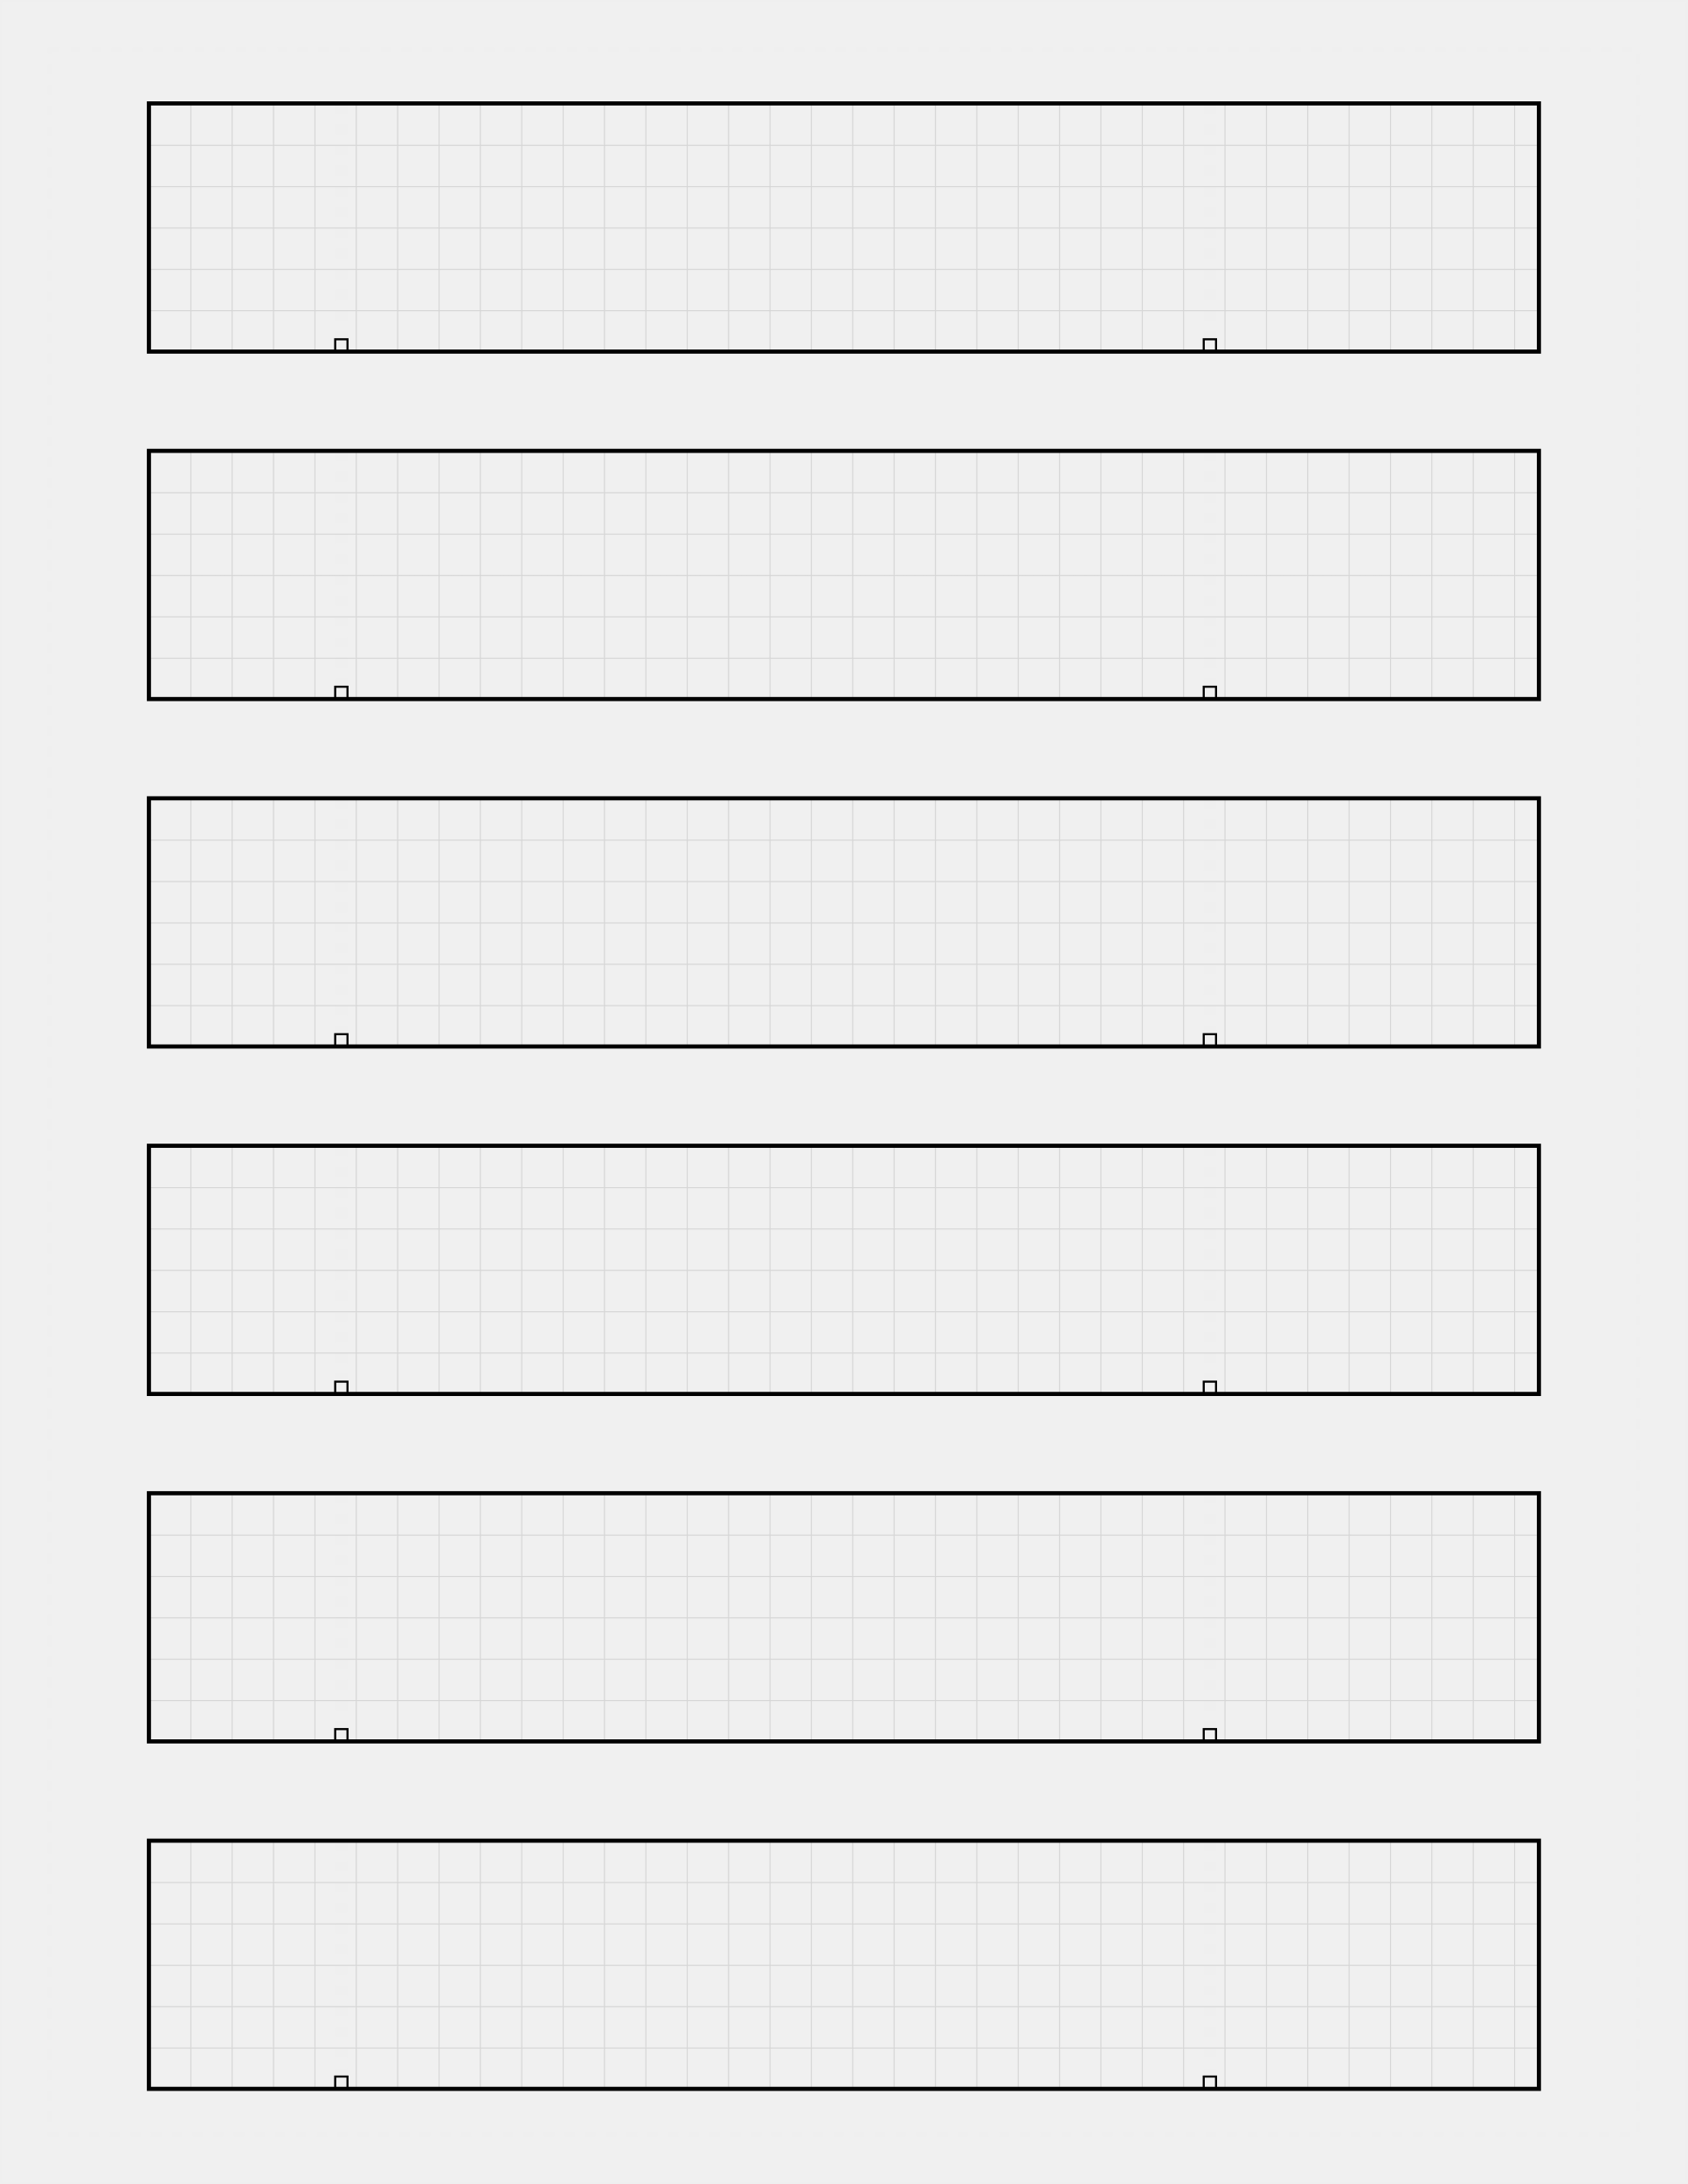
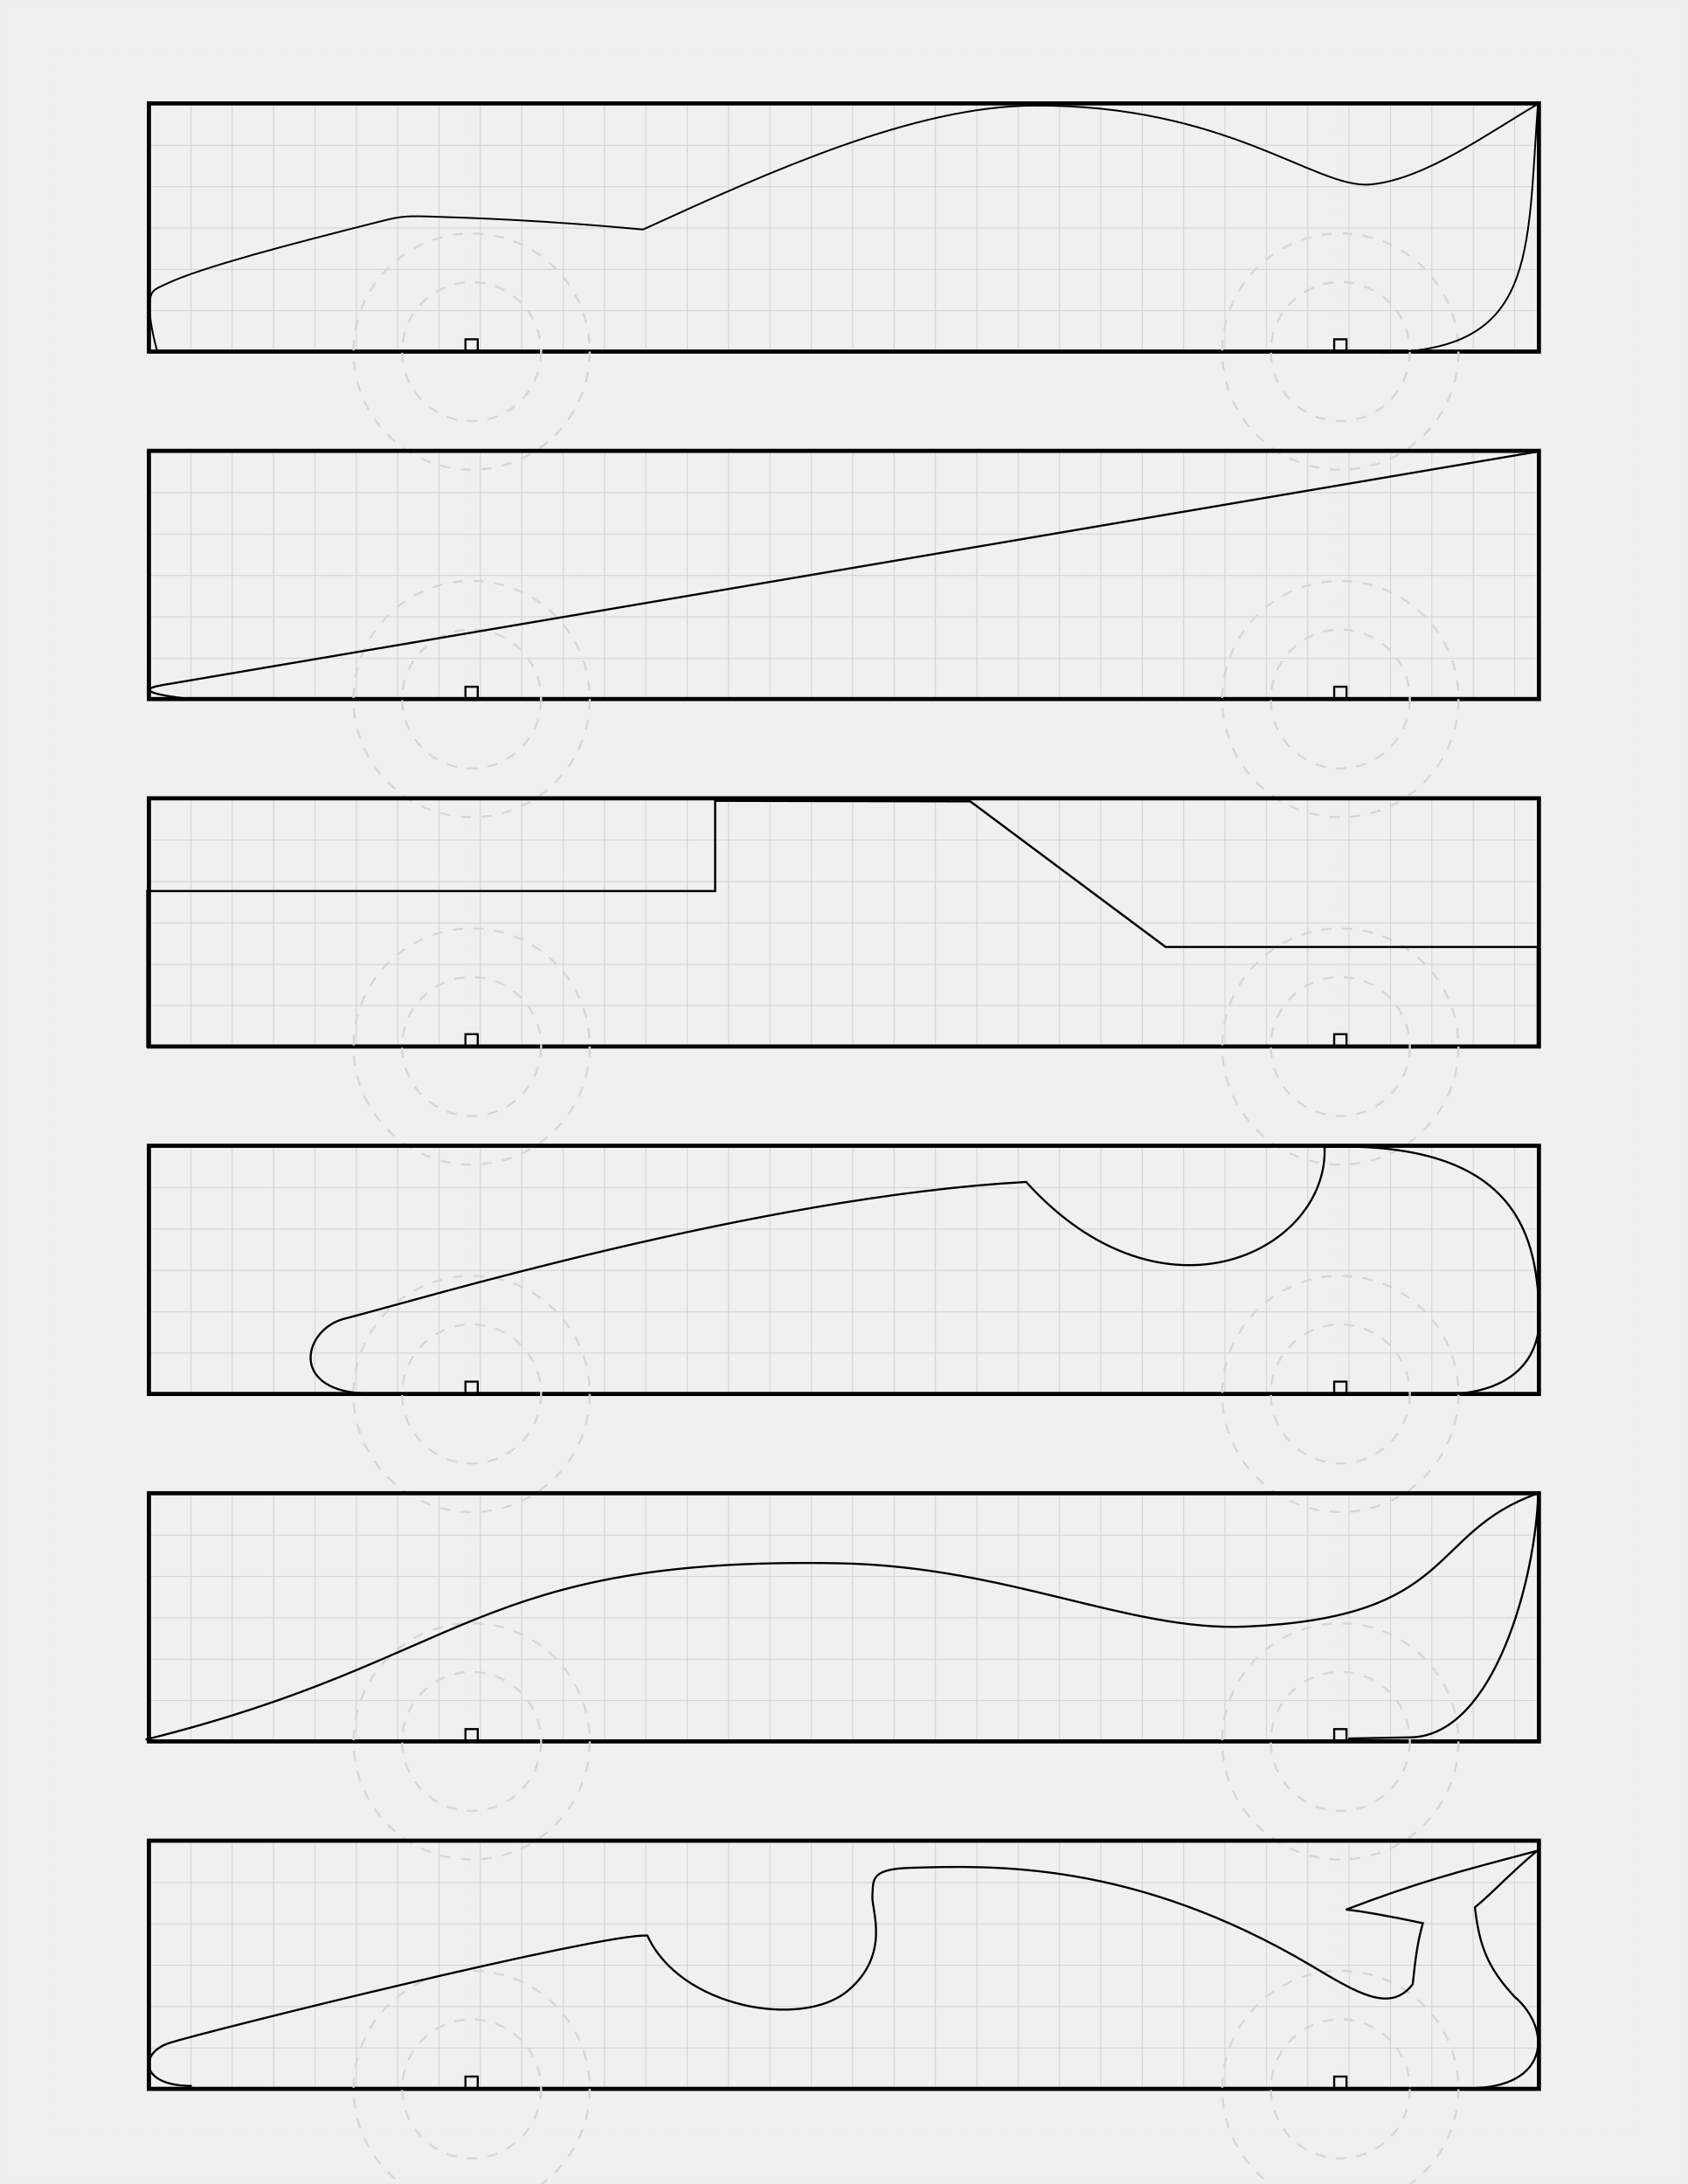
<svg xmlns="http://www.w3.org/2000/svg" width="8.5in" height="11in" viewBox="0 0 8.5in 11in">
  <defs>
    <g id="blocKTemplate">
      <pattern id="grid" x="0" y="0" width="20" height="20" patternUnits="userSpaceOnUse">
        <rect width="22" height="22" stroke="#d6d6d6" fill="white" fill-opacity="0" stroke-width="1" />
      </pattern>
-       <line x1="0.969in" y1="0" x2="0.969in" y2="1.25in" stroke="#efefef" stroke-dasharray="5 5" stroke-width="0.062in" />
-       <line x1="5.344in" y1="0" x2="5.344in" y2="1.25in" stroke="#efefef" stroke-dasharray="5 5" stroke-width="0.062in" />
-       <rect width=".062in" height=".062in" y="1.188in" x="0.938in" stroke="black" fill="white" fill-opacity="0" />
-       <rect width=".062in" height=".062in" y="1.188in" x="5.312in" stroke="black" fill="white" fill-opacity="0" />
+       <line x1="1.625in" y1="0" x2="1.625in" y2="1.25in" stroke="#efefef" stroke-dasharray="5 5" stroke-width="0.062in" />
+       <line x1="6in" y1="0" x2="6in" y2="1.25in" stroke="#efefef" stroke-dasharray="5 5" stroke-width="0.062in" />
+       <rect width=".062in" height=".062in" y="1.188in" x="1.594in" stroke="black" fill="white" fill-opacity="0" />
+       <rect width=".062in" height=".062in" y="1.188in" x="5.969in" stroke="black" fill="white" fill-opacity="0" />
      <rect width="7in" height="1.25in" stroke-width="2" stroke="black" style="fill:url(#grid);" />
+       <circle cx="1.625in" cy="1.25in" r="0.595in" fill="none" stroke="#d6d6d6" stroke-dasharray="5 5" />
+       <circle cx="1.625in" cy="1.25in" r="0.35in" fill="none" stroke="#d6d6d6" stroke-dasharray="5 5" />
+       <circle cx="6in" cy="1.25in" r="0.595in" fill="none" stroke="#d6d6d6" stroke-dasharray="5 5" />
+       <circle cx="6in" cy="1.25in" r="0.35in" fill="none" stroke="#d6d6d6" stroke-dasharray="5 5" />
    </g>
  </defs>
  <rect width="8.5in" height="11in" stroke-width="2" stroke="#efefef" fill="white" fill-opacity="0" />
  <rect width="8in" height="10.5in" stroke-width="2" stroke="#efefef" fill="white" fill-opacity="0" transform="translate(24,24)" stroke-dasharray="5 5" />
  <g transform="translate(72,50)">
-     <use href="#blocKTemplate" />
-     <use href="#blocKTemplate" transform="translate(0, 168)" />
-     <use href="#blocKTemplate" transform="translate(0, 336)" />
-     <use href="#blocKTemplate" transform="translate(0, 504)" />
-     <use href="#blocKTemplate" transform="translate(0, 672)" />
-     <use href="#blocKTemplate" transform="translate(0, 840)" />
+     <g>
+       <use href="#blocKTemplate" />
+       <path style="fill:none;stroke:#000000;stroke-width:0.845;stroke-opacity:1" d="m 4.088,120.074 c 0,0 -3.74,-12.773 -3.74,-21.333 0,-8.56 1.953,-8.566 7.844,-11.389 C 25.068,79.264 68.414,68.001 112.335,56.941 c 8.537,-2.15 11.445,-2.607 22.172,-2.283 22.611,0.682 57.78,1.948 104.368,6.32 C 301.752,32.154 370.31,1.529 427.274,1.059 521.474,0.281 564.193,41.523 590.481,39.189 616.77,36.854 647.439,14.288 671.537,0.281 666.06,73.427 671.474,120.432 594.8,120.432" id="path7948" />
+     </g>
+     <g transform="translate(0, 168)">
+       <use href="#blocKTemplate" />
+       <path style="fill:none;stroke:#000000;stroke-opacity:1" d="m 17.985,119.781 c 0,0 -30.784,-3.273 -11.171,-6.595 C 27.102,109.75 671.898,0.257 671.898,0.257" id="path16716" />
+     </g>
+     <g transform="translate(0, 336)">
+       <use href="#blocKTemplate" />
+       <path style="fill:none;stroke:#000000;stroke-width:1.047;stroke-opacity:1" d="M -0.779,120.552 V 44.831 H 273.742 V 1.204 L 397.08,1.477 491.502,71.874 H 671.407 V 119.668 71.874" id="path18908" />
+     </g>
+     <g transform="translate(0, 504)">
+       <use href="#blocKTemplate" />
+       <path style="fill:none;stroke:#000000;stroke-opacity:1" d="M 102.743,119.684 C 67.767,117.498 74.947,88.593 94.545,83.615 128.975,74.871 295.112,24.593 424.087,17.488 490.761,91.266 570.55,50.278 568.364,0.547 665.642,-2.733 670.561,48.092 672.2,80.336 c 1.111,21.859 -12.023,39.895 -47.546,39.895" id="path21824" />
+     </g>
+     <g transform="translate(0, 672)">
+       <use href="#blocKTemplate" />
+       <path style="fill:none;stroke:#000000;stroke-opacity:1" d="M -1.64,119.138 C 154.661,80.336 156.939,30.582 333.914,33.883 414.842,35.393 474.01,66.886 530.109,64.487 633.413,60.071 617.55,19.128 671.654,0 c -1.093,39.895 -20.774,117.3 -61.755,118.045 l -30.058,0.546" id="path24770" />
+     </g>
+     <g transform="translate(0, 840)">
+       <use href="#blocKTemplate" />
+       <path style="fill:none;stroke:#000000;stroke-opacity:1" d="m 20.767,118.591 c -25.686,0 -25.53,-16.057 -10.93,-20.767 C 26.779,92.359 220.788,44.267 241.008,45.906 c 15.849,34.976 74.669,45.196 96.731,26.779 21.165,-17.668 11.548,-39.252 12.023,-45.906 0.547,-7.651 -1.454,-13.106 18.581,-13.663 39.348,-1.093 107.728,-3.719 194.009,47.546 21.678,12.88 37.709,22.953 48.639,8.744 1.179,-11.042 2.186,-20.221 4.919,-29.511 -15.302,-3.279 -30.604,-6.012 -37.162,-6.558 34.43,-13.116 53.011,-18.035 92.359,-28.418 -13.663,11.477 -20.767,19.674 -30.058,27.325 2.186,18.581 6.012,28.965 19.128,43.174 18.035,15.302 17.488,44.267 -21.86,44.267 h -53.557" id="path26960" />
+     </g>
  </g>
</svg>
